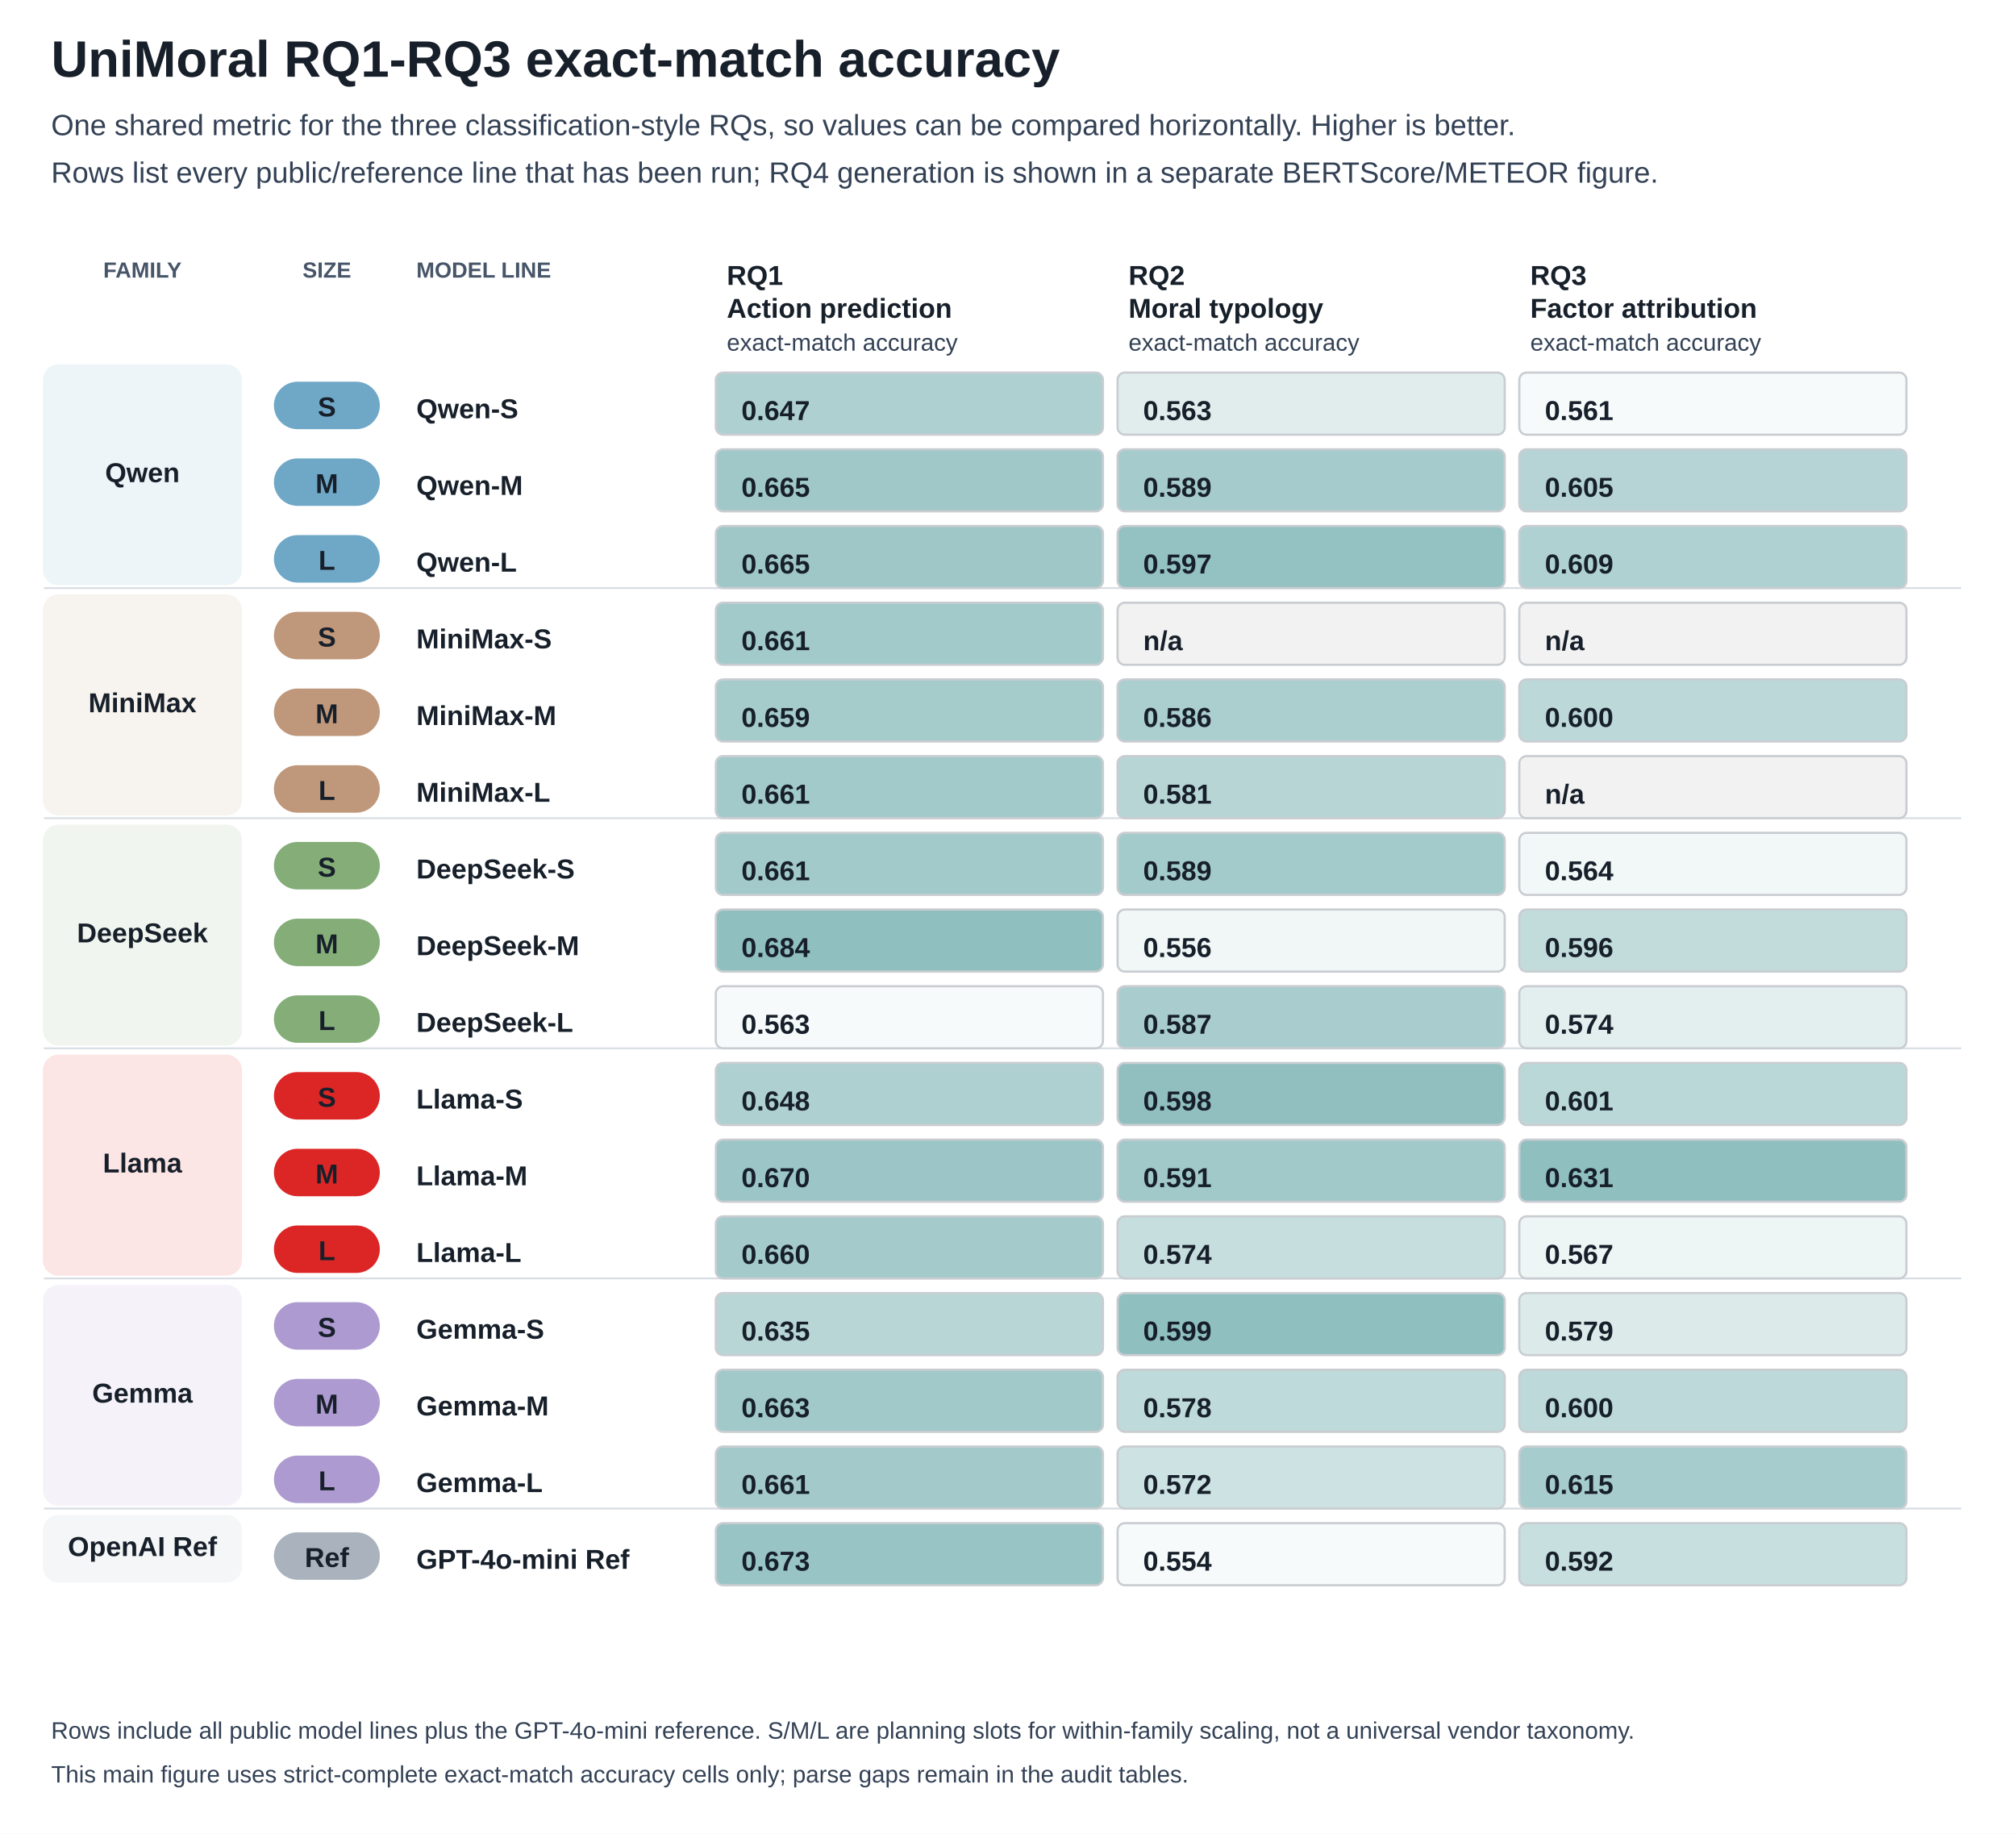
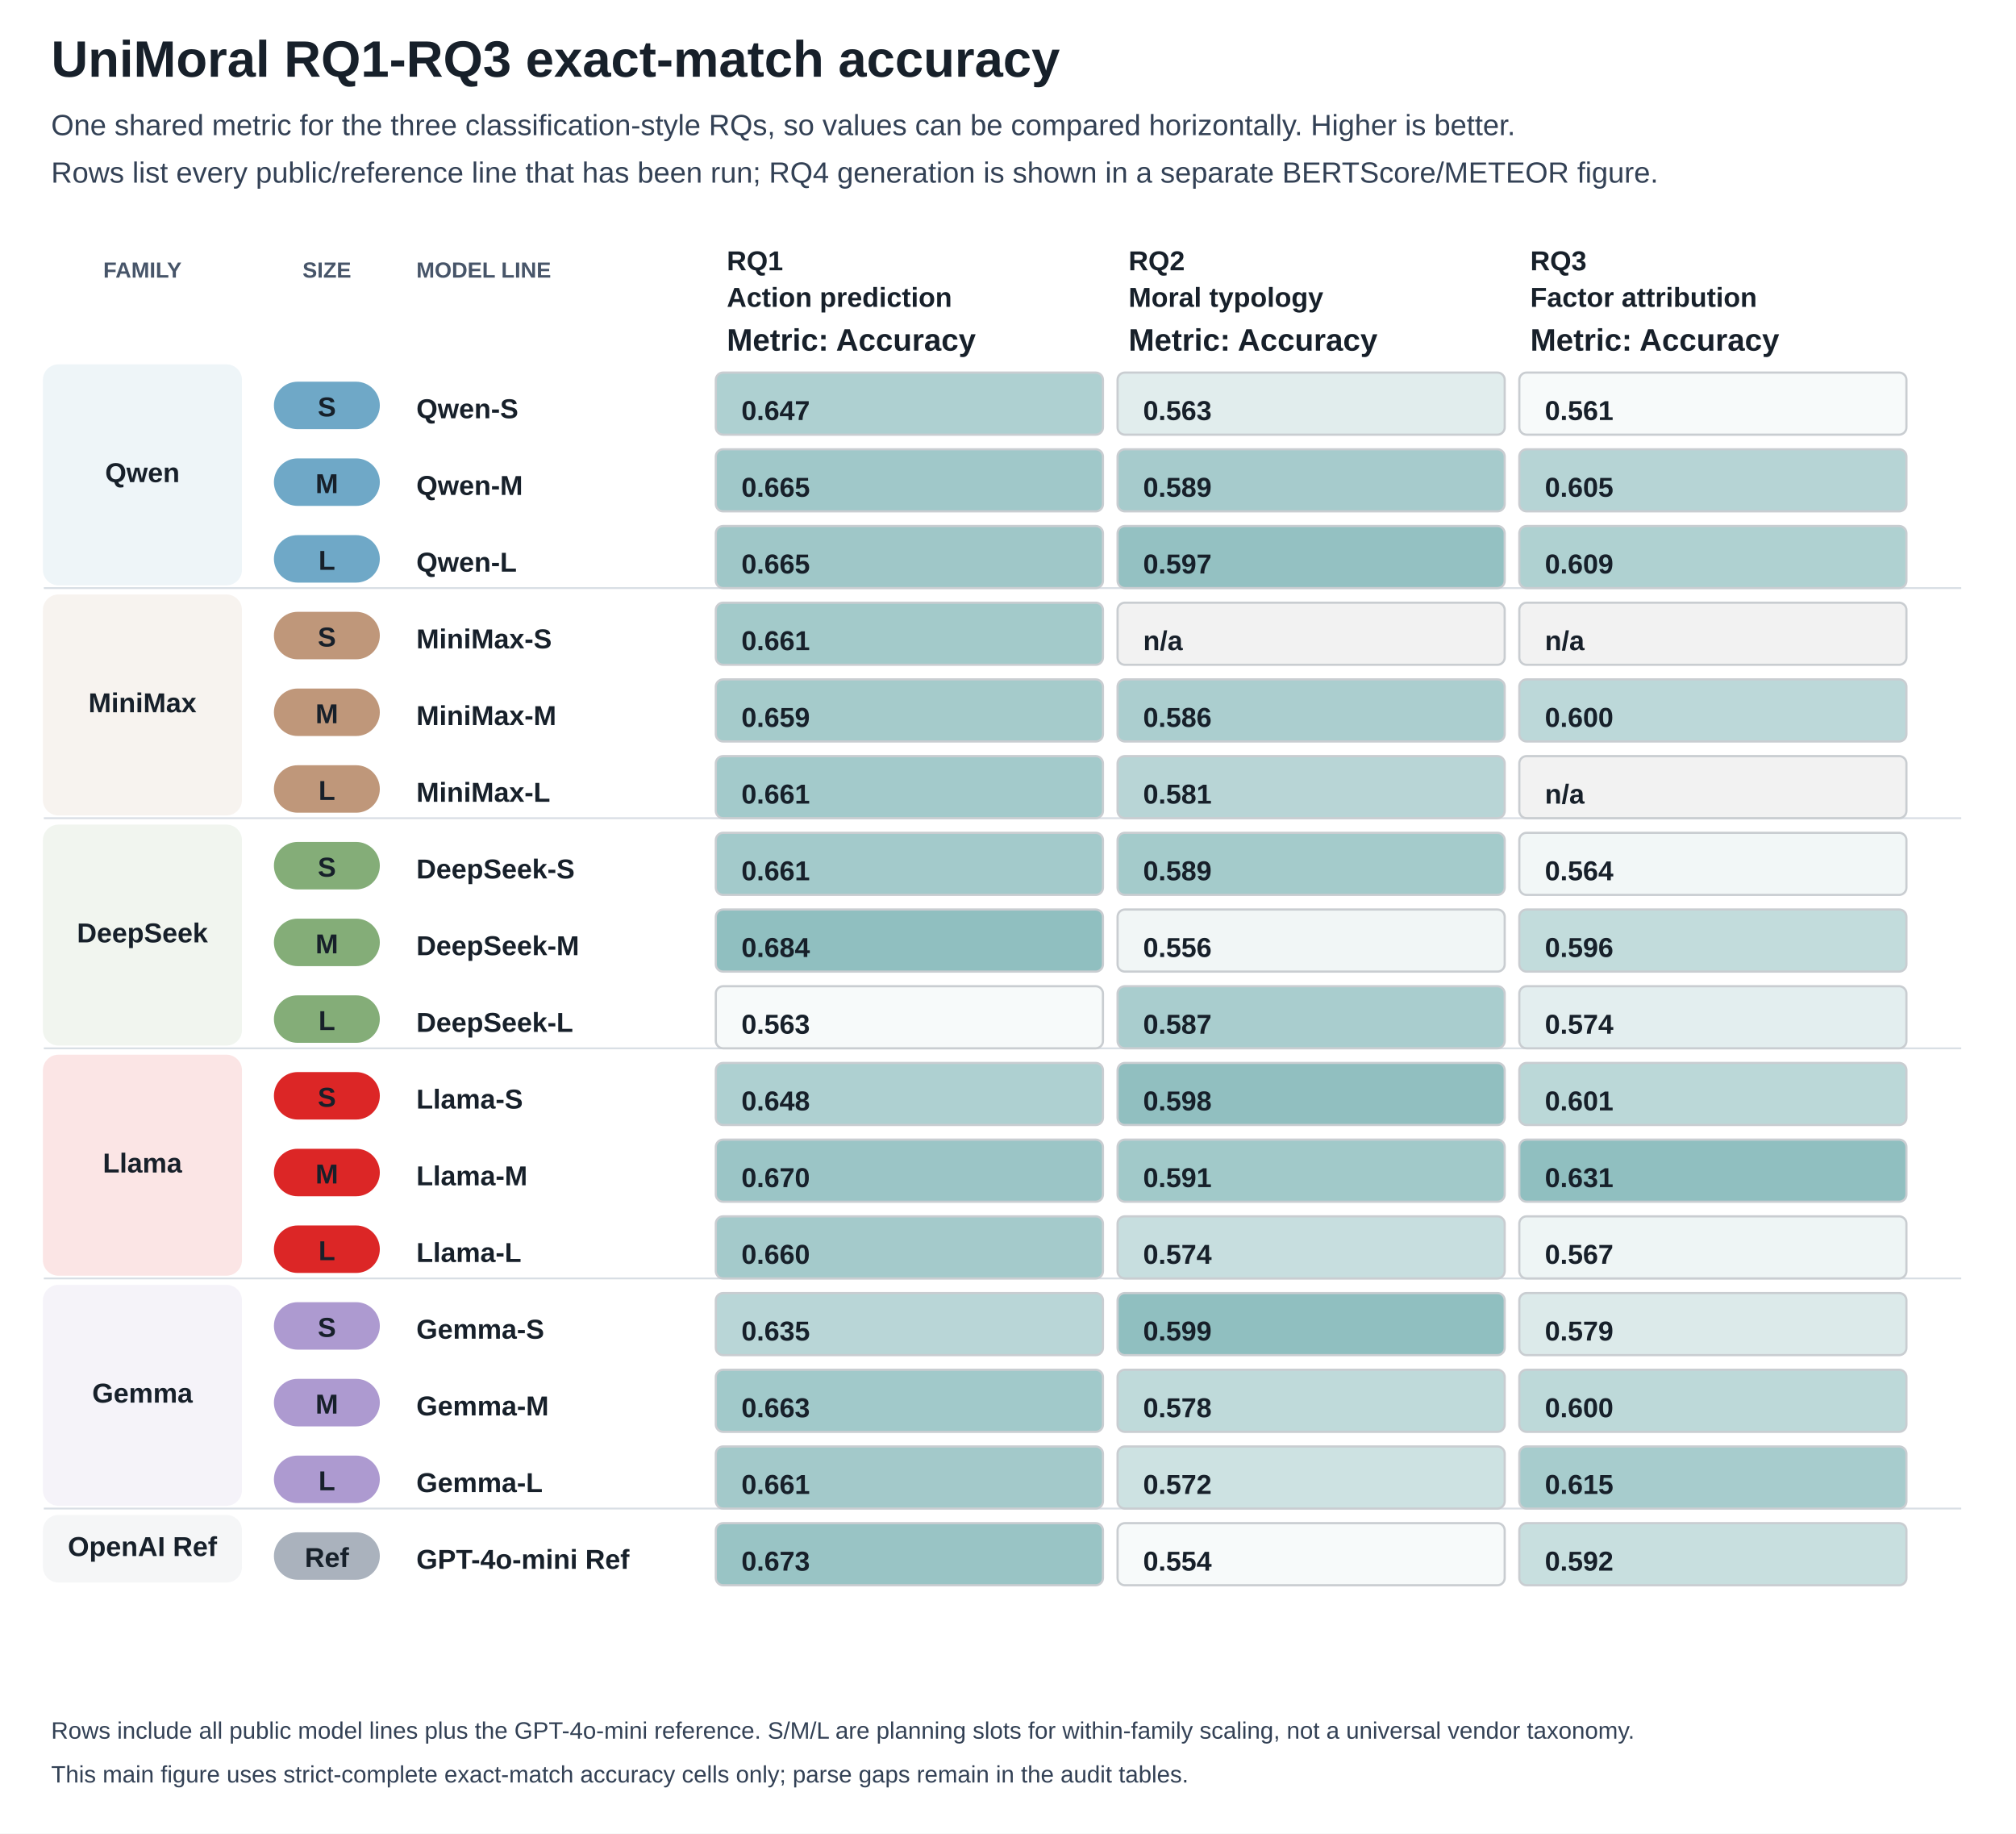
<svg xmlns="http://www.w3.org/2000/svg" width="1104" height="1004" viewBox="0 0 1104 1004">
-   <style>text{font-family:Arial,sans-serif;font-size:15px;fill:#17202a}.title{font-size:28px;font-weight:700}.subtitle{font-size:16px;fill:#334155}.axis{font-weight:700}.small{font-size:13px;fill:#334155}.tiny{font-size:12px;fill:#475569;font-weight:700}</style>
+   <style>text{font-family:Arial,sans-serif;font-size:15px;fill:#17202a}.title{font-size:28px;font-weight:700}.subtitle{font-size:16px;fill:#334155}.axis{font-weight:700}.metric-header{font-size:17px;font-weight:800;fill:#17202a}.small{font-size:13px;fill:#334155}.tiny{font-size:12px;fill:#475569;font-weight:700}</style>
  <rect width="100%" height="100%" fill="white" />
  <text x="28" y="42" class="title">UniMoral RQ1-RQ3 exact-match accuracy</text>
  <text x="28" y="74" class="subtitle">One shared metric for the three classification-style RQs, so values can be compared horizontally. Higher is better.</text>
  <text x="28" y="100" class="subtitle">Rows list every public/reference line that has been run; RQ4 generation is shown in a separate BERTScore/METEOR figure.</text>
  <text x="78.0" y="152" text-anchor="middle" class="tiny">FAMILY</text>
  <text x="179.0" y="152" text-anchor="middle" class="tiny">SIZE</text>
  <text x="228" y="152" class="tiny">MODEL LINE</text>
-   <text x="398" y="156" class="axis">RQ1</text>
-   <text x="398" y="174" class="axis">Action prediction</text>
-   <text x="398" y="192" class="small">exact-match accuracy</text>
-   <text x="618" y="156" class="axis">RQ2</text>
-   <text x="618" y="174" class="axis">Moral typology</text>
-   <text x="618" y="192" class="small">exact-match accuracy</text>
-   <text x="838" y="156" class="axis">RQ3</text>
-   <text x="838" y="174" class="axis">Factor attribution</text>
-   <text x="838" y="192" class="small">exact-match accuracy</text>
+   <text x="398" y="148" class="axis">RQ1</text>
+   <text x="398" y="168" class="axis">Action prediction</text>
+   <text x="398" y="192" class="metric-header">Metric: Accuracy</text>
+   <text x="618" y="148" class="axis">RQ2</text>
+   <text x="618" y="168" class="axis">Moral typology</text>
+   <text x="618" y="192" class="metric-header">Metric: Accuracy</text>
+   <text x="838" y="148" class="axis">RQ3</text>
+   <text x="838" y="168" class="axis">Factor attribution</text>
+   <text x="838" y="192" class="metric-header">Metric: Accuracy</text>
  <rect x="24" y="200" width="108" height="120" fill="#6fa8c7" opacity="0.12" stroke="#6fa8c7" rx="8" />
  <text x="78.0" y="264.0" text-anchor="middle" class="axis">Qwen</text>
  <rect x="24" y="326" width="108" height="120" fill="#bf977a" opacity="0.12" stroke="#bf977a" rx="8" />
  <text x="78.0" y="390.0" text-anchor="middle" class="axis">MiniMax</text>
  <line x1="24" y1="322" x2="1074" y2="322" stroke="#d8dee4" />
  <rect x="24" y="452" width="108" height="120" fill="#84ad78" opacity="0.12" stroke="#84ad78" rx="8" />
  <text x="78.0" y="516.0" text-anchor="middle" class="axis">DeepSeek</text>
  <line x1="24" y1="448" x2="1074" y2="448" stroke="#d8dee4" />
  <rect x="24" y="578" width="108" height="120" fill="#dc2626" opacity="0.12" stroke="#dc2626" rx="8" />
  <text x="78.0" y="642.0" text-anchor="middle" class="axis">Llama</text>
  <line x1="24" y1="574" x2="1074" y2="574" stroke="#d8dee4" />
  <rect x="24" y="704" width="108" height="120" fill="#ad9ad0" opacity="0.12" stroke="#ad9ad0" rx="8" />
  <text x="78.0" y="768.0" text-anchor="middle" class="axis">Gemma</text>
  <line x1="24" y1="700" x2="1074" y2="700" stroke="#d8dee4" />
  <rect x="24" y="830" width="108" height="36" fill="#aab2bd" opacity="0.12" stroke="#aab2bd" rx="8" />
  <text x="78.0" y="852.0" text-anchor="middle" class="axis">OpenAI Ref</text>
  <line x1="24" y1="826" x2="1074" y2="826" stroke="#d8dee4" />
  <rect x="150" y="209" width="58" height="26" fill="#6fa8c7" rx="13" />
  <text x="179.0" y="228" text-anchor="middle" fill="#17202a" font-weight="700">S</text>
  <text x="228" y="229" class="axis">Qwen-S</text>
  <rect x="392" y="204" width="212" height="34" fill="#aed0d1" stroke="#c9cdd1" stroke-width="1.2" rx="4" />
  <text x="406" y="230" class="axis">0.647</text>
  <rect x="612" y="204" width="212" height="34" fill="#e1eded" stroke="#c9cdd1" stroke-width="1.2" rx="4" />
  <text x="626" y="230" class="axis">0.563</text>
  <rect x="832" y="204" width="212" height="34" fill="#f7fafa" stroke="#c9cdd1" stroke-width="1.2" rx="4" />
  <text x="846" y="230" class="axis">0.561</text>
  <rect x="150" y="251" width="58" height="26" fill="#6fa8c7" rx="13" />
  <text x="179.0" y="270" text-anchor="middle" fill="#17202a" font-weight="700">M</text>
  <text x="228" y="271" class="axis">Qwen-M</text>
  <rect x="392" y="246" width="212" height="34" fill="#a0c8c9" stroke="#c9cdd1" stroke-width="1.2" rx="4" />
  <text x="406" y="272" class="axis">0.665</text>
  <rect x="612" y="246" width="212" height="34" fill="#a6cbcc" stroke="#c9cdd1" stroke-width="1.2" rx="4" />
  <text x="626" y="272" class="axis">0.589</text>
  <rect x="832" y="246" width="212" height="34" fill="#b6d4d5" stroke="#c9cdd1" stroke-width="1.2" rx="4" />
  <text x="846" y="272" class="axis">0.605</text>
  <rect x="150" y="293" width="58" height="26" fill="#6fa8c7" rx="13" />
  <text x="179.0" y="312" text-anchor="middle" fill="#17202a" font-weight="700">L</text>
  <text x="228" y="313" class="axis">Qwen-L</text>
  <rect x="392" y="288" width="212" height="34" fill="#9fc7c8" stroke="#c9cdd1" stroke-width="1.2" rx="4" />
  <text x="406" y="314" class="axis">0.665</text>
  <rect x="612" y="288" width="212" height="34" fill="#94c1c2" stroke="#c9cdd1" stroke-width="1.2" rx="4" />
  <text x="626" y="314" class="axis">0.597</text>
  <rect x="832" y="288" width="212" height="34" fill="#afd1d1" stroke="#c9cdd1" stroke-width="1.2" rx="4" />
  <text x="846" y="314" class="axis">0.609</text>
  <rect x="150" y="335" width="58" height="26" fill="#bf977a" rx="13" />
  <text x="179.0" y="354" text-anchor="middle" fill="#17202a" font-weight="700">S</text>
  <text x="228" y="355" class="axis">MiniMax-S</text>
  <rect x="392" y="330" width="212" height="34" fill="#a3caca" stroke="#c9cdd1" stroke-width="1.2" rx="4" />
  <text x="406" y="356" class="axis">0.661</text>
  <rect x="612" y="330" width="212" height="34" fill="#f2f2f2" stroke="#c9cdd1" stroke-width="1.2" rx="4" />
  <text x="626" y="356" class="axis">n/a</text>
  <rect x="832" y="330" width="212" height="34" fill="#f2f2f2" stroke="#c9cdd1" stroke-width="1.2" rx="4" />
  <text x="846" y="356" class="axis">n/a</text>
  <rect x="150" y="377" width="58" height="26" fill="#bf977a" rx="13" />
  <text x="179.0" y="396" text-anchor="middle" fill="#17202a" font-weight="700">M</text>
  <text x="228" y="397" class="axis">MiniMax-M</text>
  <rect x="392" y="372" width="212" height="34" fill="#a5cbcb" stroke="#c9cdd1" stroke-width="1.2" rx="4" />
  <text x="406" y="398" class="axis">0.659</text>
  <rect x="612" y="372" width="212" height="34" fill="#abcecf" stroke="#c9cdd1" stroke-width="1.2" rx="4" />
  <text x="626" y="398" class="axis">0.586</text>
  <rect x="832" y="372" width="212" height="34" fill="#bcd8d9" stroke="#c9cdd1" stroke-width="1.2" rx="4" />
  <text x="846" y="398" class="axis">0.600</text>
  <rect x="150" y="419" width="58" height="26" fill="#bf977a" rx="13" />
  <text x="179.0" y="438" text-anchor="middle" fill="#17202a" font-weight="700">L</text>
  <text x="228" y="439" class="axis">MiniMax-L</text>
  <rect x="392" y="414" width="212" height="34" fill="#a3cacb" stroke="#c9cdd1" stroke-width="1.2" rx="4" />
  <text x="406" y="440" class="axis">0.661</text>
  <rect x="612" y="414" width="212" height="34" fill="#b8d5d6" stroke="#c9cdd1" stroke-width="1.2" rx="4" />
  <text x="626" y="440" class="axis">0.581</text>
  <rect x="832" y="414" width="212" height="34" fill="#f2f2f2" stroke="#c9cdd1" stroke-width="1.2" rx="4" />
  <text x="846" y="440" class="axis">n/a</text>
  <rect x="150" y="461" width="58" height="26" fill="#84ad78" rx="13" />
  <text x="179.0" y="480" text-anchor="middle" fill="#17202a" font-weight="700">S</text>
  <text x="228" y="481" class="axis">DeepSeek-S</text>
  <rect x="392" y="456" width="212" height="34" fill="#a3cacb" stroke="#c9cdd1" stroke-width="1.2" rx="4" />
  <text x="406" y="482" class="axis">0.661</text>
  <rect x="612" y="456" width="212" height="34" fill="#a4cbcb" stroke="#c9cdd1" stroke-width="1.2" rx="4" />
  <text x="626" y="482" class="axis">0.589</text>
  <rect x="832" y="456" width="212" height="34" fill="#f2f7f7" stroke="#c9cdd1" stroke-width="1.2" rx="4" />
  <text x="846" y="482" class="axis">0.564</text>
  <rect x="150" y="503" width="58" height="26" fill="#84ad78" rx="13" />
  <text x="179.0" y="522" text-anchor="middle" fill="#17202a" font-weight="700">M</text>
  <text x="228" y="523" class="axis">DeepSeek-M</text>
  <rect x="392" y="498" width="212" height="34" fill="#90bfc0" stroke="#c9cdd1" stroke-width="1.2" rx="4" />
  <text x="406" y="524" class="axis">0.684</text>
  <rect x="612" y="498" width="212" height="34" fill="#f1f6f6" stroke="#c9cdd1" stroke-width="1.2" rx="4" />
  <text x="626" y="524" class="axis">0.556</text>
  <rect x="832" y="498" width="212" height="34" fill="#c2dcdc" stroke="#c9cdd1" stroke-width="1.2" rx="4" />
  <text x="846" y="524" class="axis">0.596</text>
  <rect x="150" y="545" width="58" height="26" fill="#84ad78" rx="13" />
  <text x="179.0" y="564" text-anchor="middle" fill="#17202a" font-weight="700">L</text>
  <text x="228" y="565" class="axis">DeepSeek-L</text>
  <rect x="392" y="540" width="212" height="34" fill="#f7fafa" stroke="#c9cdd1" stroke-width="1.2" rx="4" />
  <text x="406" y="566" class="axis">0.563</text>
  <rect x="612" y="540" width="212" height="34" fill="#a9cdce" stroke="#c9cdd1" stroke-width="1.2" rx="4" />
  <text x="626" y="566" class="axis">0.587</text>
  <rect x="832" y="540" width="212" height="34" fill="#e3eeef" stroke="#c9cdd1" stroke-width="1.2" rx="4" />
  <text x="846" y="566" class="axis">0.574</text>
  <rect x="150" y="587" width="58" height="26" fill="#dc2626" rx="13" />
  <text x="179.0" y="606" text-anchor="middle" fill="#17202a" font-weight="700">S</text>
  <text x="228" y="607" class="axis">Llama-S</text>
  <rect x="392" y="582" width="212" height="34" fill="#aed0d1" stroke="#c9cdd1" stroke-width="1.2" rx="4" />
  <text x="406" y="608" class="axis">0.648</text>
  <rect x="612" y="582" width="212" height="34" fill="#91bfc0" stroke="#c9cdd1" stroke-width="1.2" rx="4" />
  <text x="626" y="608" class="axis">0.598</text>
  <rect x="832" y="582" width="212" height="34" fill="#bbd8d8" stroke="#c9cdd1" stroke-width="1.2" rx="4" />
  <text x="846" y="608" class="axis">0.601</text>
  <rect x="150" y="629" width="58" height="26" fill="#dc2626" rx="13" />
  <text x="179.0" y="648" text-anchor="middle" fill="#17202a" font-weight="700">M</text>
  <text x="228" y="649" class="axis">Llama-M</text>
  <rect x="392" y="624" width="212" height="34" fill="#9bc5c6" stroke="#c9cdd1" stroke-width="1.2" rx="4" />
  <text x="406" y="650" class="axis">0.670</text>
  <rect x="612" y="624" width="212" height="34" fill="#a1c9c9" stroke="#c9cdd1" stroke-width="1.2" rx="4" />
  <text x="626" y="650" class="axis">0.591</text>
  <rect x="832" y="624" width="212" height="34" fill="#90bfc0" stroke="#c9cdd1" stroke-width="1.2" rx="4" />
  <text x="846" y="650" class="axis">0.631</text>
  <rect x="150" y="671" width="58" height="26" fill="#dc2626" rx="13" />
  <text x="179.0" y="690" text-anchor="middle" fill="#17202a" font-weight="700">L</text>
  <text x="228" y="691" class="axis">Llama-L</text>
  <rect x="392" y="666" width="212" height="34" fill="#a4cacb" stroke="#c9cdd1" stroke-width="1.2" rx="4" />
  <text x="406" y="692" class="axis">0.660</text>
  <rect x="612" y="666" width="212" height="34" fill="#c7dedf" stroke="#c9cdd1" stroke-width="1.2" rx="4" />
  <text x="626" y="692" class="axis">0.574</text>
  <rect x="832" y="666" width="212" height="34" fill="#eef5f5" stroke="#c9cdd1" stroke-width="1.2" rx="4" />
  <text x="846" y="692" class="axis">0.567</text>
  <rect x="150" y="713" width="58" height="26" fill="#ad9ad0" rx="13" />
  <text x="179.0" y="732" text-anchor="middle" fill="#17202a" font-weight="700">S</text>
  <text x="228" y="733" class="axis">Gemma-S</text>
  <rect x="392" y="708" width="212" height="34" fill="#b9d6d7" stroke="#c9cdd1" stroke-width="1.2" rx="4" />
  <text x="406" y="734" class="axis">0.635</text>
  <rect x="612" y="708" width="212" height="34" fill="#90bfc0" stroke="#c9cdd1" stroke-width="1.2" rx="4" />
  <text x="626" y="734" class="axis">0.599</text>
  <rect x="832" y="708" width="212" height="34" fill="#dceaea" stroke="#c9cdd1" stroke-width="1.2" rx="4" />
  <text x="846" y="734" class="axis">0.579</text>
  <rect x="150" y="755" width="58" height="26" fill="#ad9ad0" rx="13" />
  <text x="179.0" y="774" text-anchor="middle" fill="#17202a" font-weight="700">M</text>
  <text x="228" y="775" class="axis">Gemma-M</text>
  <rect x="392" y="750" width="212" height="34" fill="#a1c9ca" stroke="#c9cdd1" stroke-width="1.2" rx="4" />
  <text x="406" y="776" class="axis">0.663</text>
  <rect x="612" y="750" width="212" height="34" fill="#bfdada" stroke="#c9cdd1" stroke-width="1.2" rx="4" />
  <text x="626" y="776" class="axis">0.578</text>
  <rect x="832" y="750" width="212" height="34" fill="#bdd9d9" stroke="#c9cdd1" stroke-width="1.2" rx="4" />
  <text x="846" y="776" class="axis">0.600</text>
  <rect x="150" y="797" width="58" height="26" fill="#ad9ad0" rx="13" />
  <text x="179.0" y="816" text-anchor="middle" fill="#17202a" font-weight="700">L</text>
  <text x="228" y="817" class="axis">Gemma-L</text>
  <rect x="392" y="792" width="212" height="34" fill="#a3c9ca" stroke="#c9cdd1" stroke-width="1.2" rx="4" />
  <text x="406" y="818" class="axis">0.661</text>
  <rect x="612" y="792" width="212" height="34" fill="#cde2e2" stroke="#c9cdd1" stroke-width="1.2" rx="4" />
  <text x="626" y="818" class="axis">0.572</text>
  <rect x="832" y="792" width="212" height="34" fill="#a7cccd" stroke="#c9cdd1" stroke-width="1.2" rx="4" />
  <text x="846" y="818" class="axis">0.615</text>
  <rect x="150" y="839" width="58" height="26" fill="#aab2bd" rx="13" />
  <text x="179.0" y="858" text-anchor="middle" fill="#17202a" font-weight="700">Ref</text>
  <text x="228" y="859" class="axis">GPT-4o-mini Ref</text>
  <rect x="392" y="834" width="212" height="34" fill="#99c4c5" stroke="#c9cdd1" stroke-width="1.2" rx="4" />
  <text x="406" y="860" class="axis">0.673</text>
  <rect x="612" y="834" width="212" height="34" fill="#f7fafa" stroke="#c9cdd1" stroke-width="1.2" rx="4" />
  <text x="626" y="860" class="axis">0.554</text>
  <rect x="832" y="834" width="212" height="34" fill="#c8dfdf" stroke="#c9cdd1" stroke-width="1.2" rx="4" />
  <text x="846" y="860" class="axis">0.592</text>
  <text x="28" y="952" class="small">Rows include all public model lines plus the GPT-4o-mini reference. S/M/L are planning slots for within-family scaling, not a universal vendor taxonomy.</text>
  <text x="28" y="976" class="small">This main figure uses strict-complete exact-match accuracy cells only; parse gaps remain in the audit tables.</text>
</svg>
